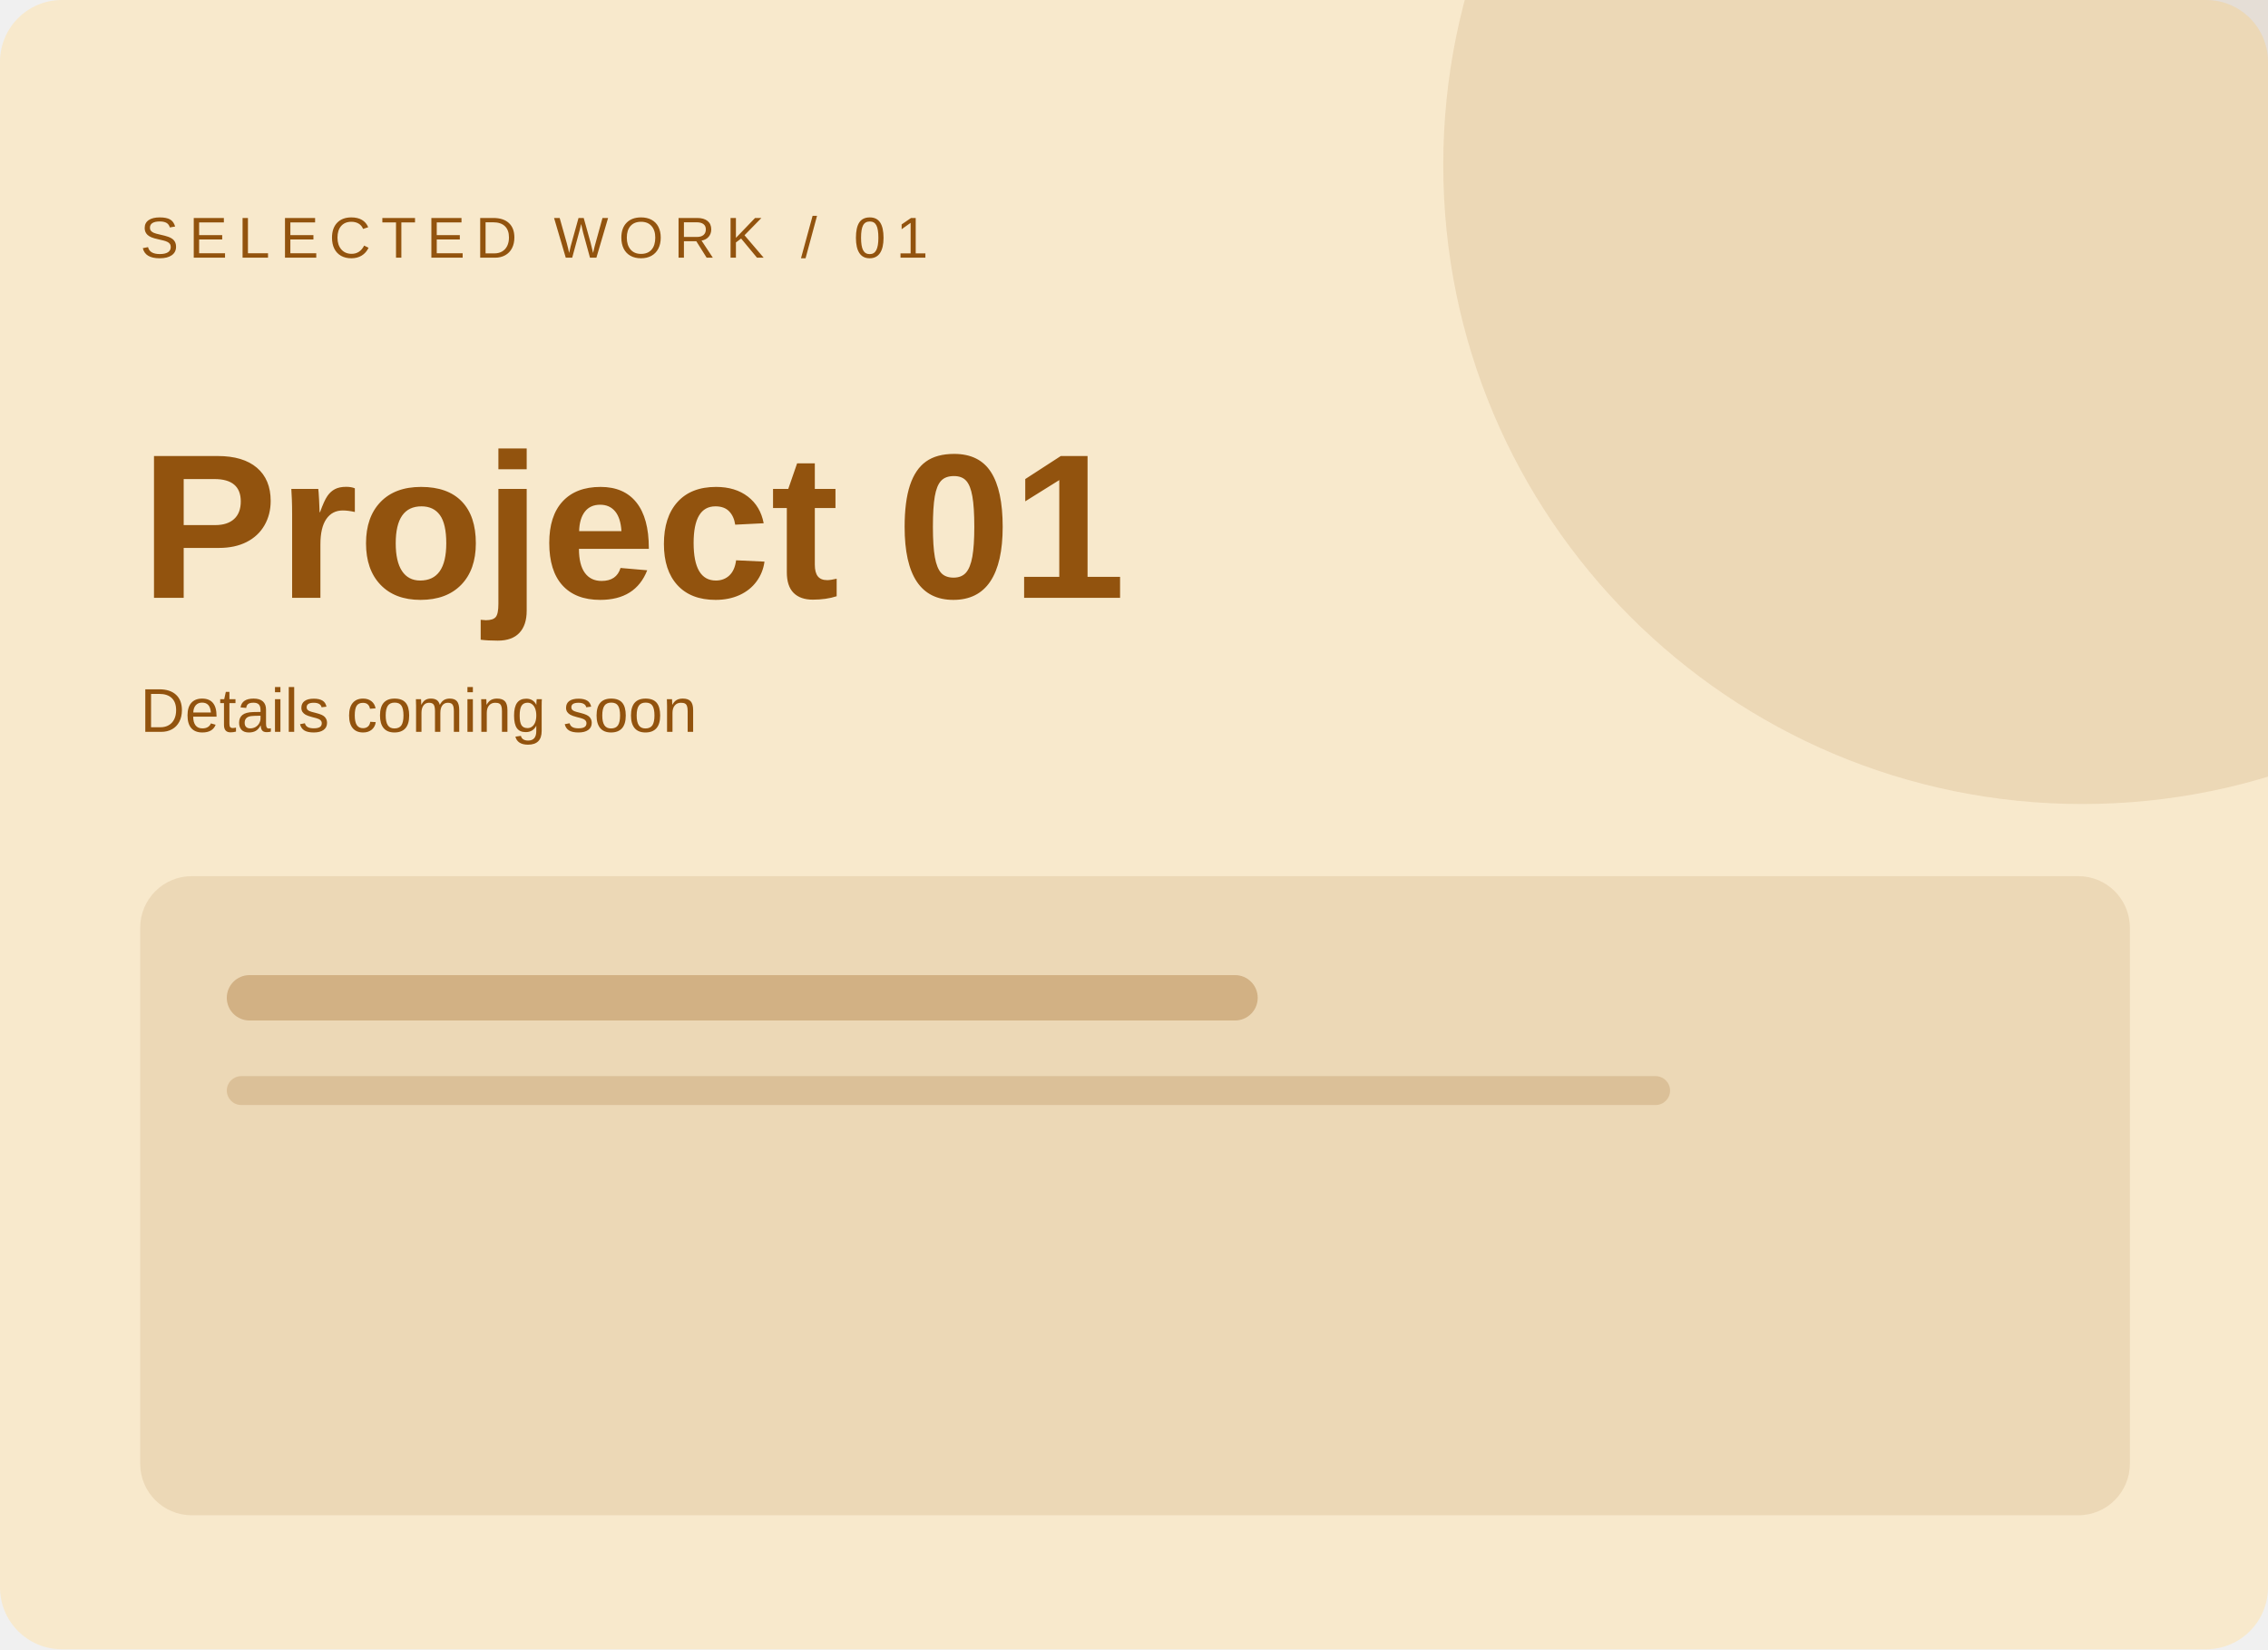
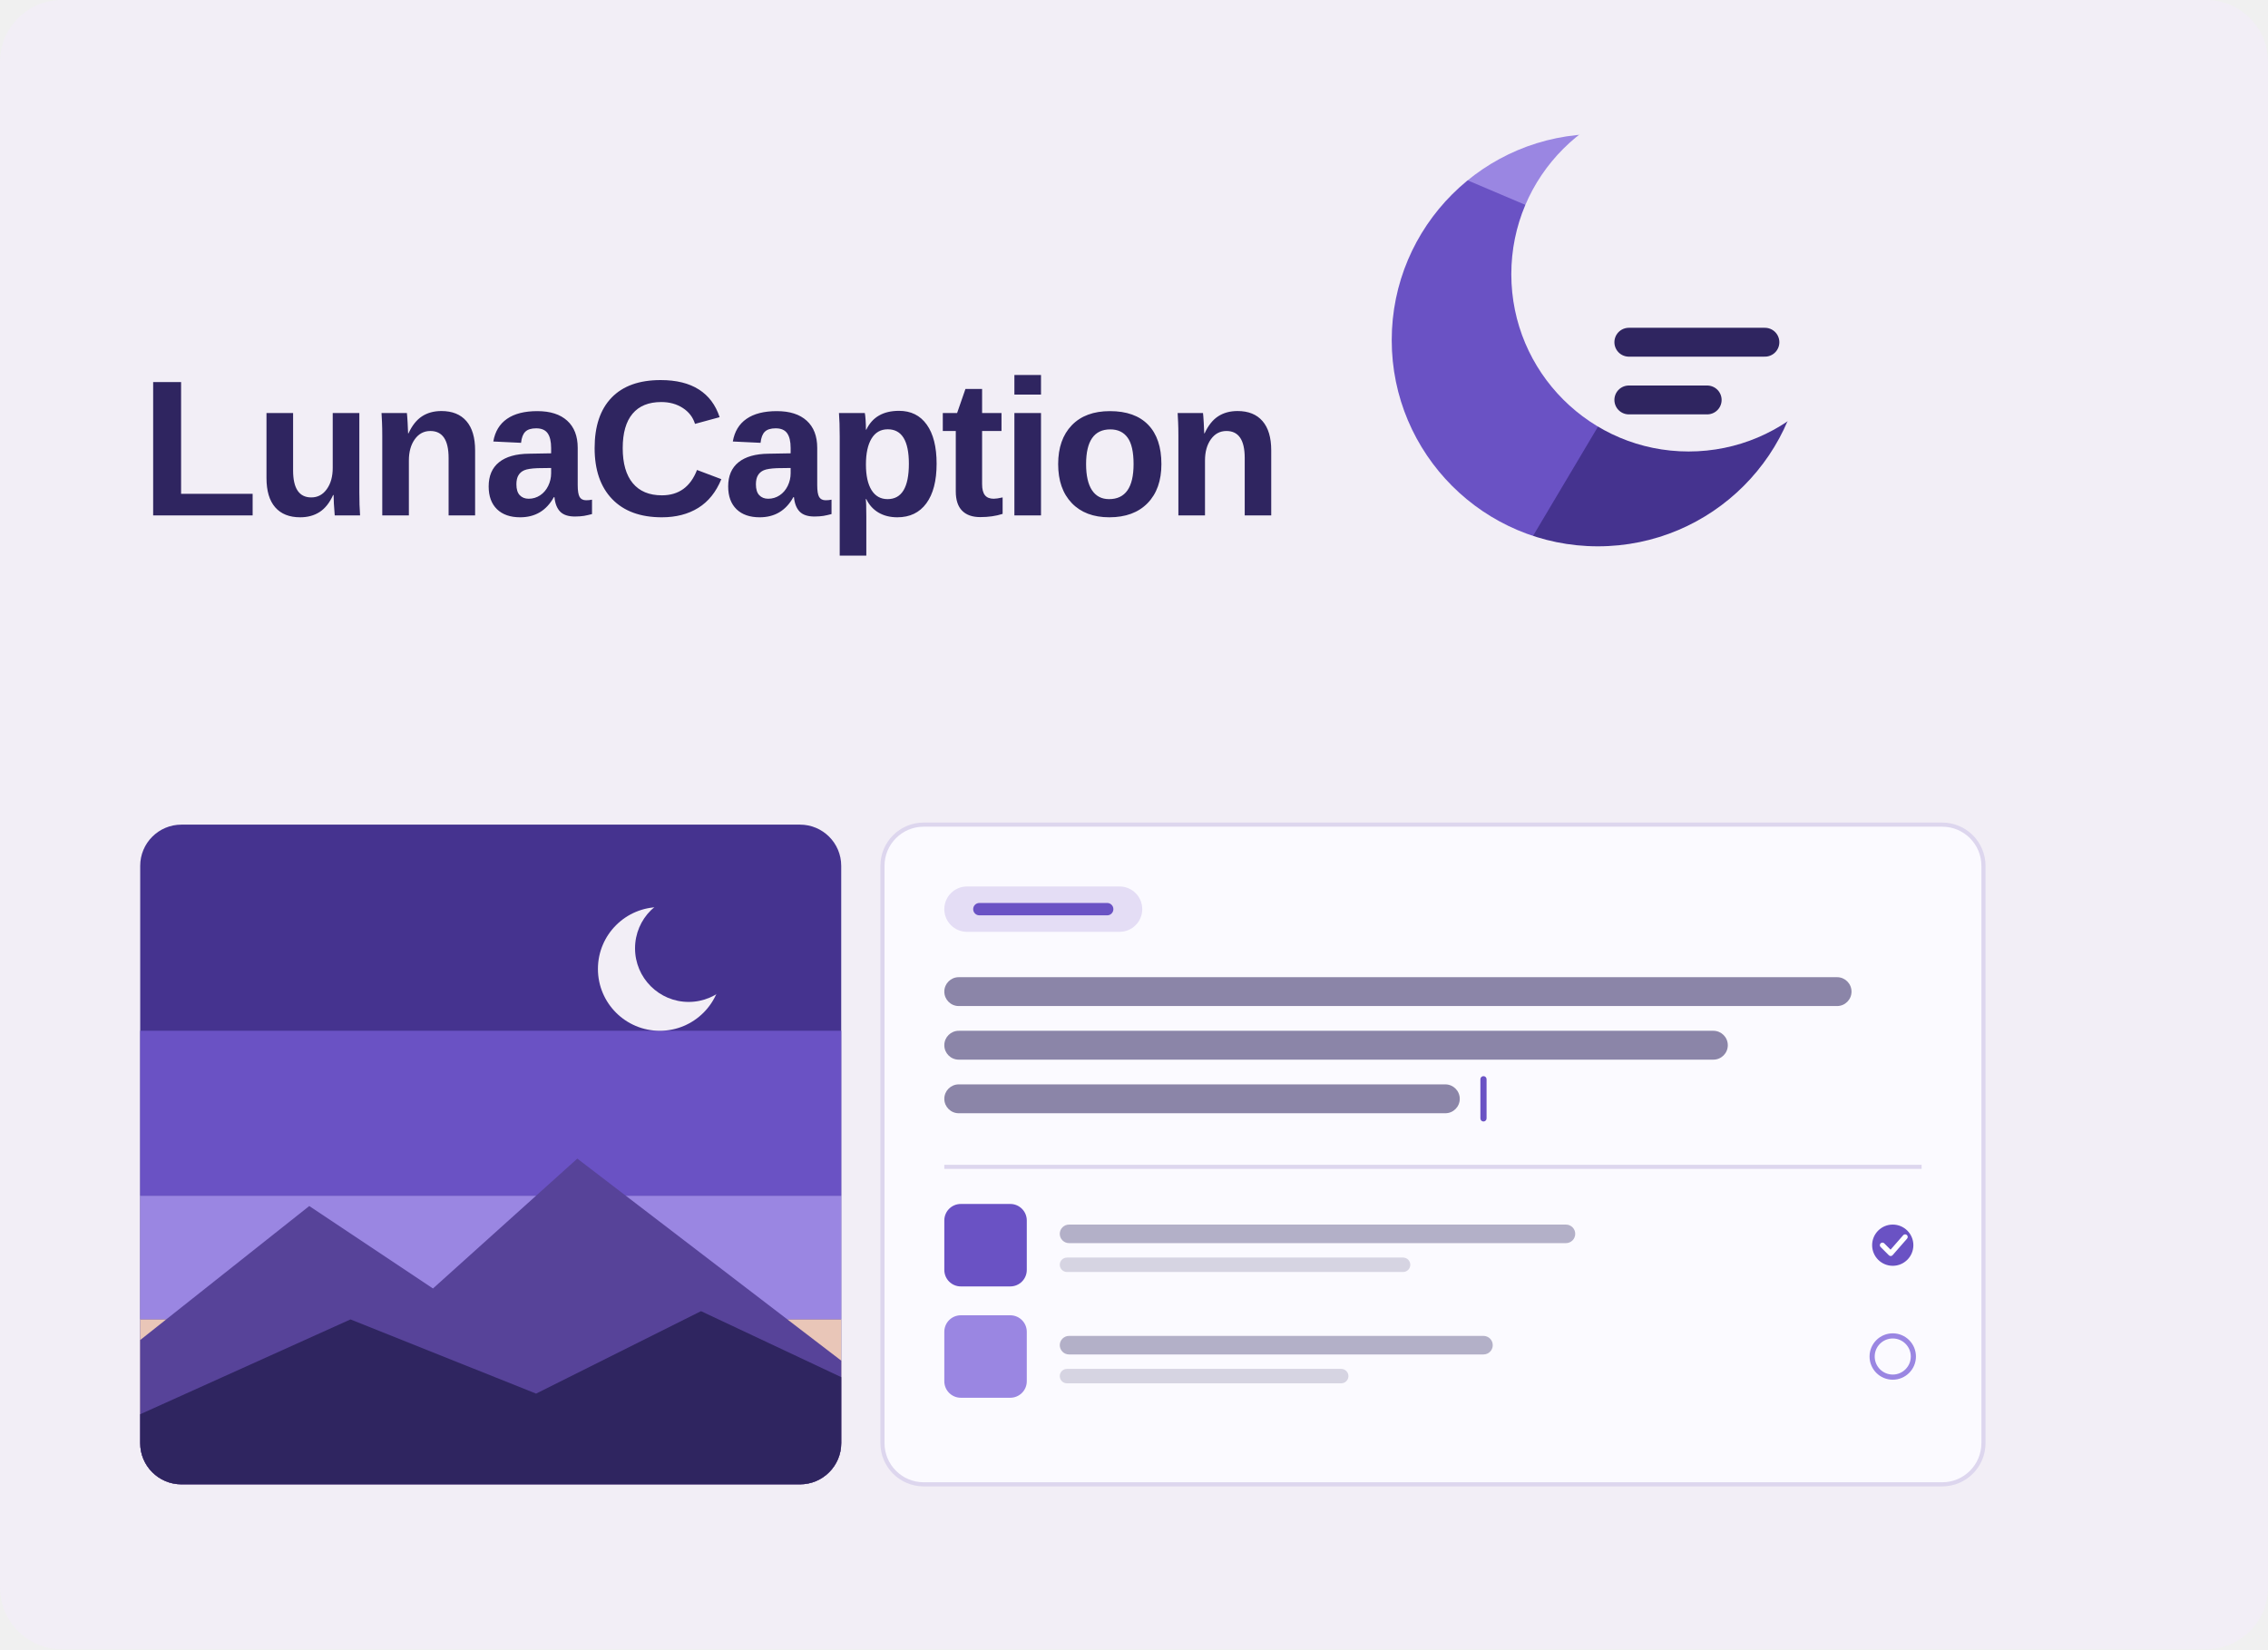
<svg xmlns="http://www.w3.org/2000/svg" width="1100" height="800" viewBox="0 0 1100 800">
-   <rect width="1100" height="800" rx="30" fill="#f8e9cc" />
-   <circle cx="1010" cy="80" r="310" fill="#92530e" opacity=".12" />
-   <g font-family="Arial,sans-serif" fill="#92530e">
-     <text x="68" y="125" font-size="28" letter-spacing="5">SELECTED WORK / 01</text>
-     <text x="68" y="290" font-size="100" font-weight="700">Project 01</text>
-     <text x="68" y="355" font-size="30">Details coming soon</text>
+   <defs>
+     <mask id="crescent">
+       <circle cx="775" cy="165" r="100" fill="#fff" />
+       <circle cx="819" cy="133" r="86" fill="#000" />
+     </mask>
+     <clipPath id="frame">
+       <rect x="68" y="400" width="340" height="320" rx="20" />
+     </clipPath>
+     <mask id="miniMoon">
+       <circle cx="320" cy="470" r="30" fill="#fff" />
+       <circle cx="334" cy="460" r="26" fill="#000" />
+     </mask>
+   </defs>
+   <rect width="1100" height="800" rx="30" fill="#f2eef6" />
+   <g mask="url(#crescent)">
+     <rect x="660" y="50" width="240" height="240" fill="#6a52c4" />
+     <polygon points="819,133 600,40 600,0 1000,0 1000,133" fill="#9a86e2" />
+     <polygon points="819,133 690,350 1000,350 1000,133" fill="#45338f" />
  </g>
-   <rect x="68" y="425" width="965" height="310" rx="25" fill="#92530e" opacity=".12" />
-   <rect x="110" y="473" width="500" height="22" rx="11" fill="#92530e" opacity=".3" />
-   <rect x="110" y="522" width="700" height="14" rx="7" fill="#92530e" opacity=".18" />
+   <g stroke="#2f2560" stroke-width="14" stroke-linecap="round">
+     <line x1="790" y1="166" x2="856" y2="166" />
+     <line x1="790" y1="194" x2="828" y2="194" />
+   </g>
+   <text x="68" y="250" font-family="Arial,sans-serif" font-size="94" font-weight="700" letter-spacing="-2" fill="#2f2560">LunaCaption</text>
+   <g clip-path="url(#frame)">
+     <rect x="68" y="400" width="340" height="320" fill="#45338f" />
+     <rect x="68" y="500" width="340" height="80" fill="#6a52c4" />
+     <rect x="68" y="580" width="340" height="60" fill="#9a86e2" />
+     <rect x="68" y="640" width="340" height="80" fill="#e9c6b8" />
+     <g fill="#f2eef6" mask="url(#miniMoon)">
+       <rect x="280" y="430" width="80" height="80" />
+     </g>
+     <path d="M68 650 L150 585 L210 625 L280 562 L408 660 L408 720 L68 720Z" fill="#574399" />
+     <path d="M68 686 L170 640 L260 676 L340 636 L408 668 L408 720 L68 720Z" fill="#2f2560" />
+   </g>
+   <g transform="translate(428 400)">
+     <rect width="534" height="320" rx="20" fill="#fbfaff" stroke="#ddd6ee" stroke-width="2" />
+     <rect x="30" y="30" width="96" height="22" rx="11" fill="#e4ddf5" />
+     <rect x="44" y="38" width="68" height="6" rx="3" fill="#6a52c4" />
+     <g fill="#2f2560" opacity=".55">
+       <rect x="30" y="74" width="440" height="14" rx="7" />
+       <rect x="30" y="100" width="380" height="14" rx="7" />
+       <rect x="30" y="126" width="250" height="14" rx="7" />
+     </g>
+     <rect x="290" y="122" width="3" height="22" rx="1.5" fill="#6a52c4" />
+     <line x1="30" y1="166" x2="504" y2="166" stroke="#ddd6ee" stroke-width="2" />
+     <rect x="30" y="184" width="40" height="40" rx="8" fill="#6a52c4" />
+     <rect x="86" y="194" width="250" height="9" rx="4.5" fill="#2f2560" opacity=".35" />
+     <rect x="86" y="210" width="170" height="7" rx="3.5" fill="#2f2560" opacity=".18" />
+     <circle cx="490" cy="204" r="10" fill="#6a52c4" />
+     <path d="M485 204 l4 4 7-8" fill="none" stroke="#fff" stroke-width="2.5" stroke-linecap="round" stroke-linejoin="round" />
+     <rect x="30" y="238" width="40" height="40" rx="8" fill="#9a86e2" />
+     <rect x="86" y="248" width="210" height="9" rx="4.5" fill="#2f2560" opacity=".35" />
+     <rect x="86" y="264" width="140" height="7" rx="3.5" fill="#2f2560" opacity=".18" />
+     <circle cx="490" cy="258" r="10" fill="none" stroke="#9a86e2" stroke-width="2.5" />
+   </g>
</svg>
